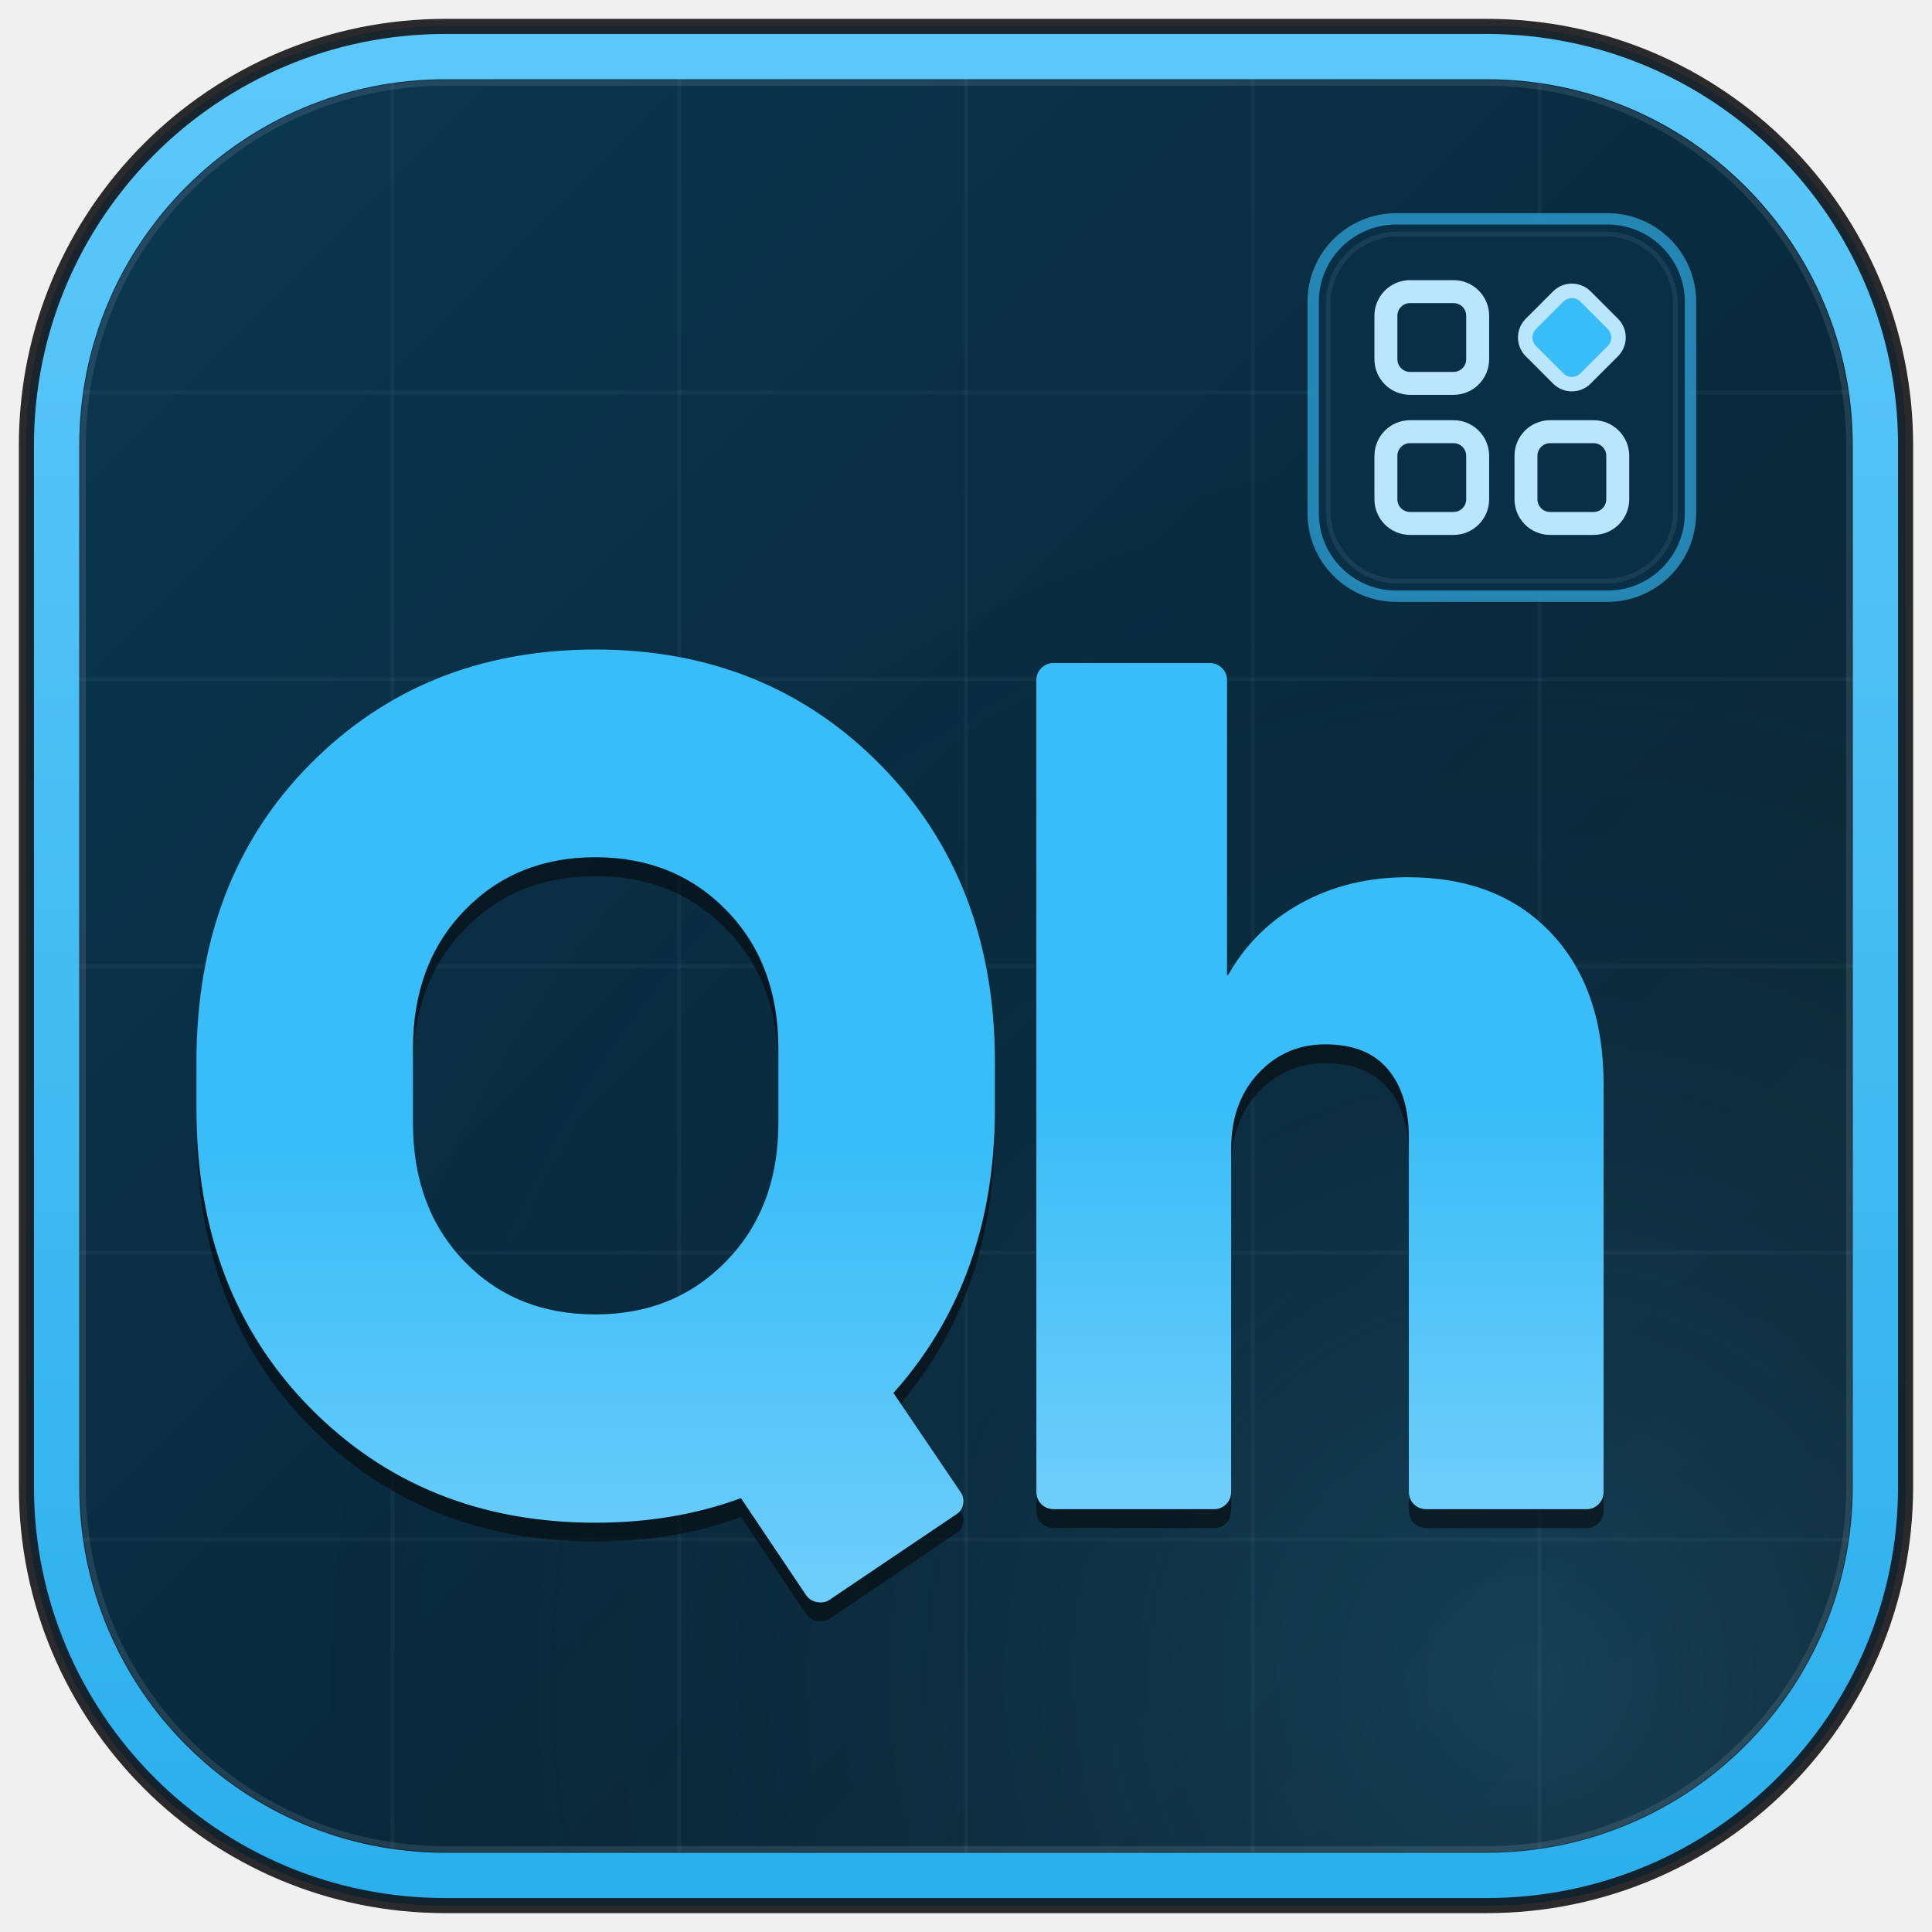
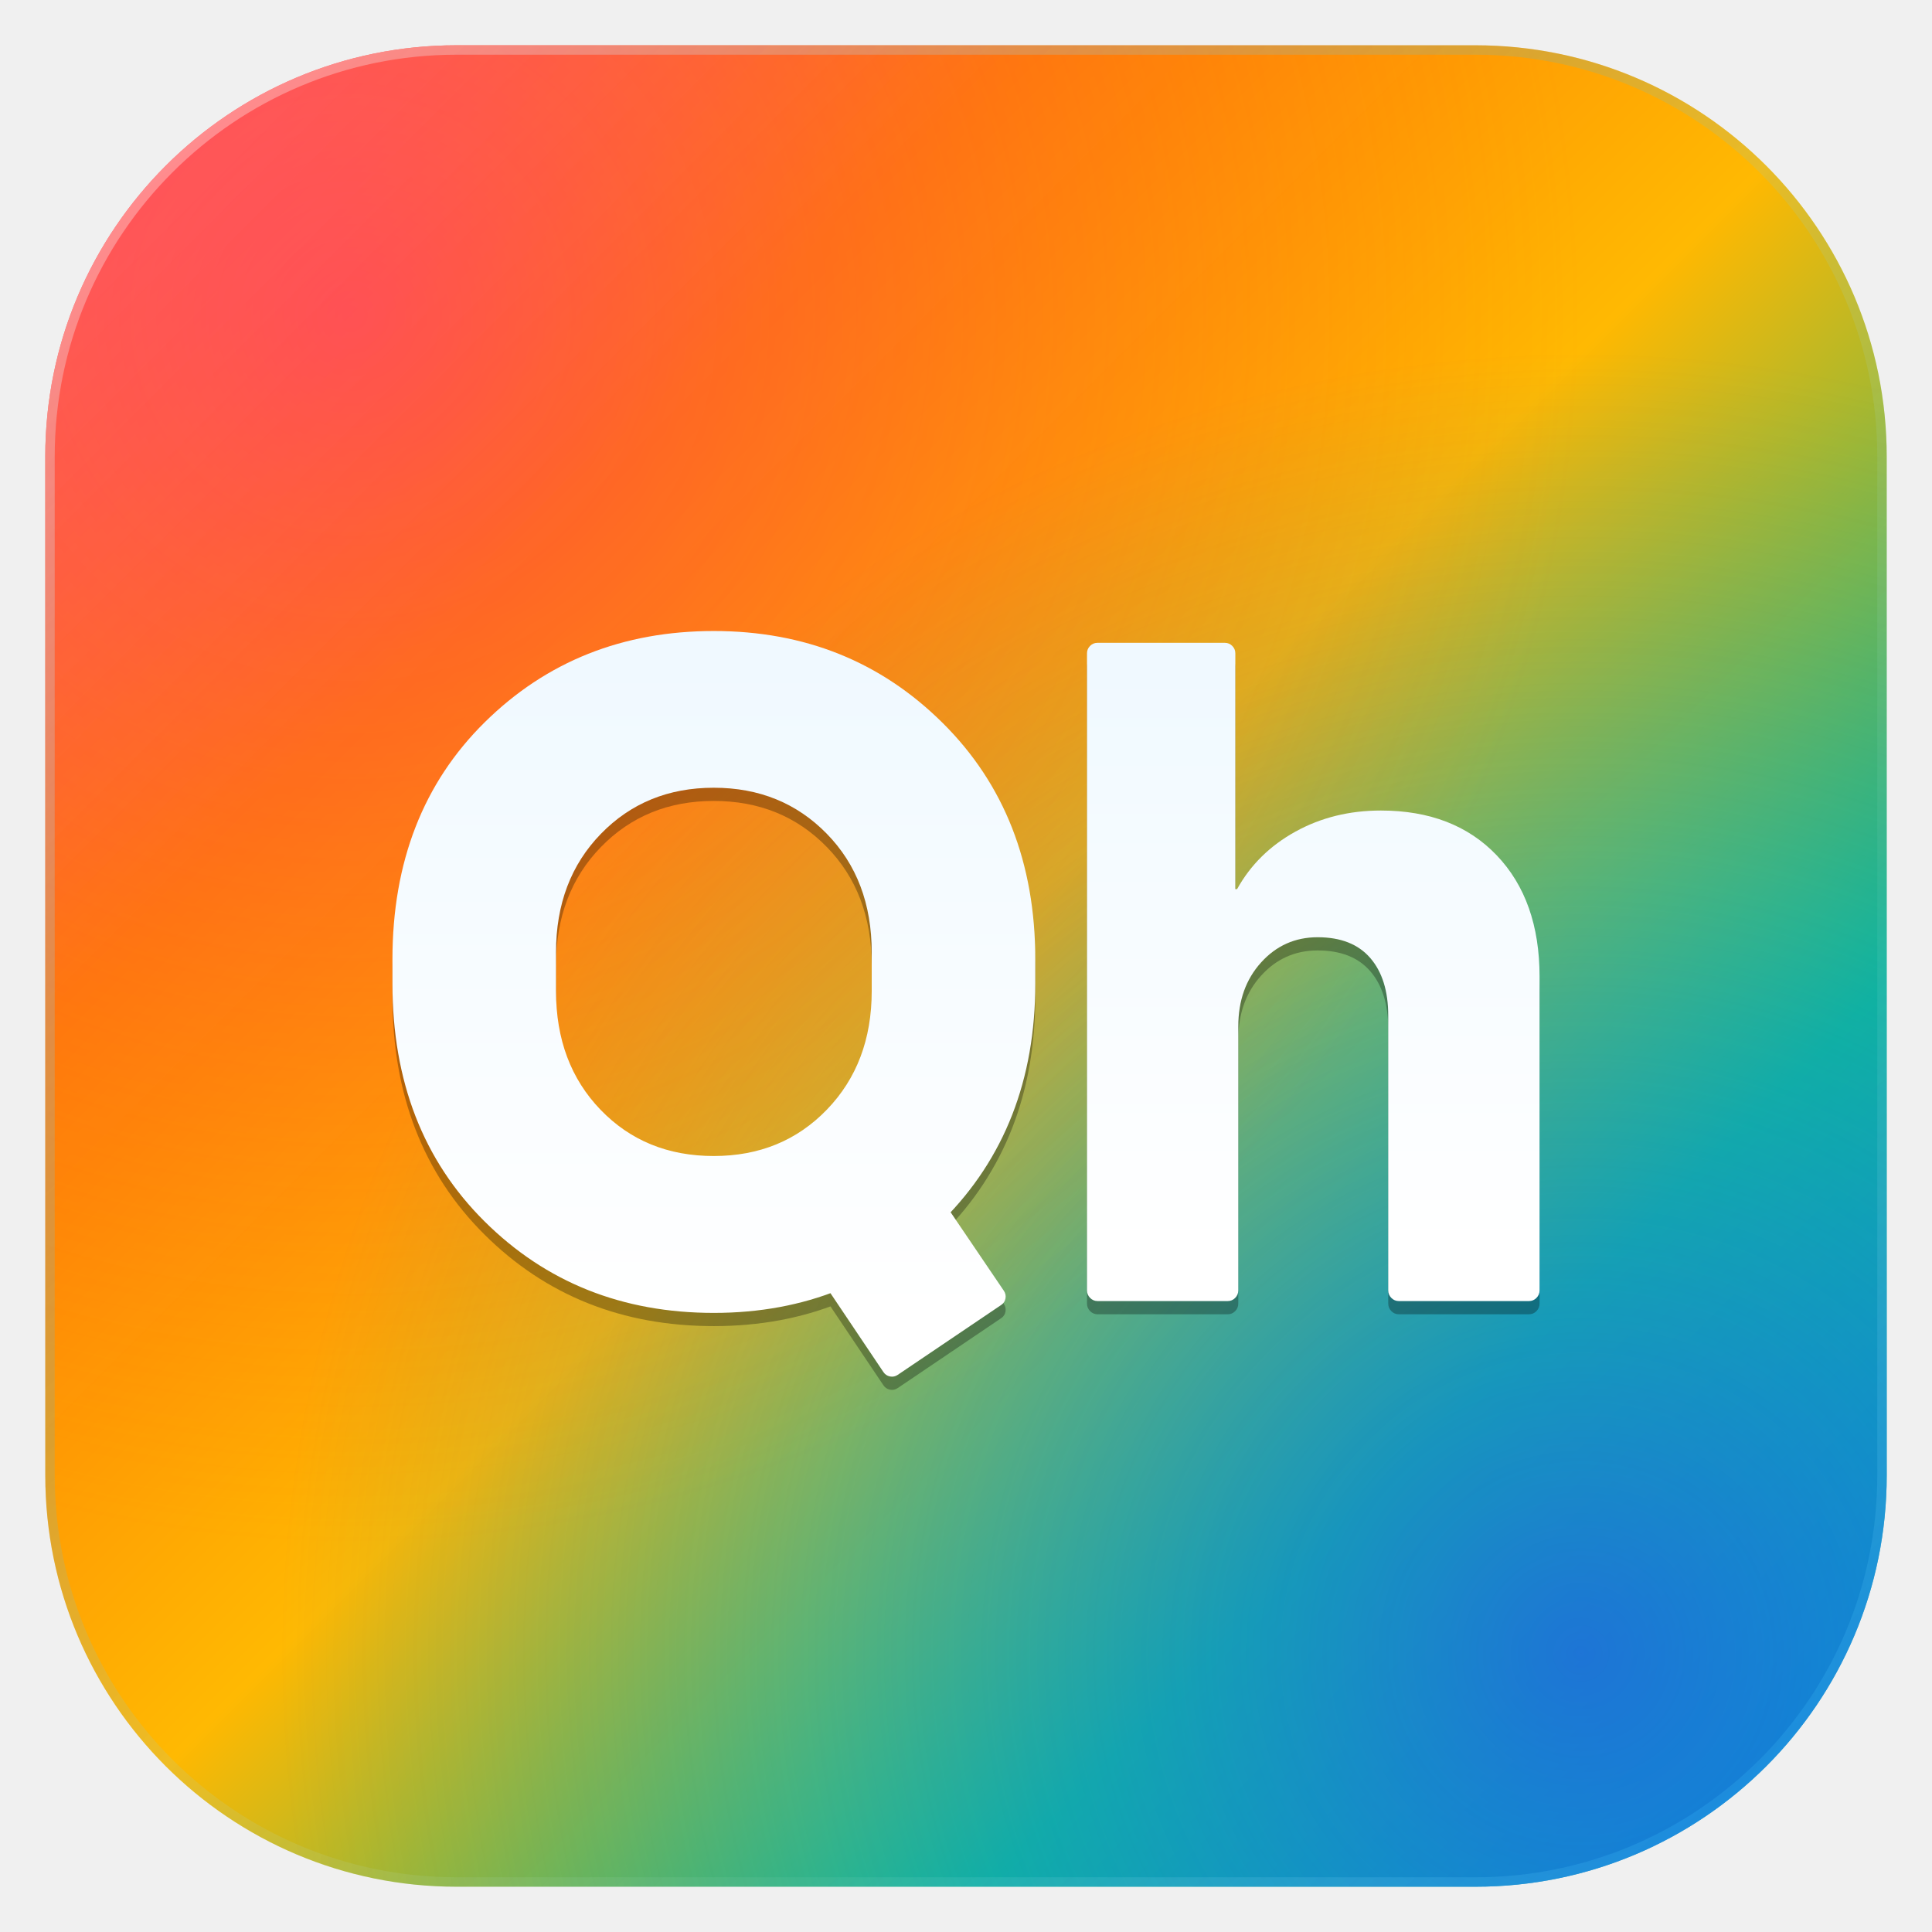
<svg xmlns="http://www.w3.org/2000/svg" viewBox="0 0 1024 1024" width="1024" height="1024">
  <defs>
-     <linearGradient id="ccCore" x1="0%" y1="0%" x2="100%" y2="100%">
-       <stop offset="0%" stop-color="#0B3853" />
-       <stop offset="55%" stop-color="#092A3D" />
-       <stop offset="100%" stop-color="#112734" />
+     <linearGradient id="ccBase" x1="0%" y1="0%" x2="100%" y2="100%">
+       <stop offset="0%" stop-color="#FF2D55" />
+       <stop offset="26%" stop-color="#FF7A00" />
+       <stop offset="50%" stop-color="#FFB800" />
+       <stop offset="76%" stop-color="#10B981" />
+       <stop offset="100%" stop-color="#0284C7" />
    </linearGradient>
-     <radialGradient id="ccWash" cx="80%" cy="88%" r="68%">
-       <stop offset="0%" stop-color="#38BDF8" stop-opacity="0.16" />
-       <stop offset="100%" stop-color="#000000" stop-opacity="0" />
+     <radialGradient id="ccCool" cx="84%" cy="88%" r="72%">
+       <stop offset="0%" stop-color="#2563EB" stop-opacity="0.72" />
+       <stop offset="60%" stop-color="#0EA5E9" stop-opacity="0.28" />
+       <stop offset="100%" stop-color="#0284C7" stop-opacity="0" />
    </radialGradient>
-     <linearGradient id="rimInk" x1="0%" y1="0%" x2="0%" y2="100%">
-       <stop offset="0%" stop-color="#5CC8F9" />
-       <stop offset="100%" stop-color="#2CB0ED" />
+     <radialGradient id="ccWarm" cx="16%" cy="14%" r="68%">
+       <stop offset="0%" stop-color="#FF3B5C" stop-opacity="0.65" />
+       <stop offset="100%" stop-color="#FF7A00" stop-opacity="0" />
+     </radialGradient>
+     <linearGradient id="glassSheen" x1="0%" y1="0%" x2="60%" y2="60%">
+       <stop offset="0%" stop-color="#FFFFFF" stop-opacity="0.12" />
+       <stop offset="45%" stop-color="#FFFFFF" stop-opacity="0.02" />
+       <stop offset="100%" stop-color="#FFFFFF" stop-opacity="0" />
    </linearGradient>
-     <linearGradient id="monoInk" x1="0%" y1="0%" x2="0%" y2="100%">
-       <stop offset="0%" stop-color="#6FCEFA" />
-       <stop offset="48%" stop-color="#38BDF8" />
-       <stop offset="100%" stop-color="#38BDF8" />
+     <linearGradient id="glassRim" x1="8%" y1="4%" x2="92%" y2="96%">
+       <stop offset="0%" stop-color="#FFFFFF" stop-opacity="0.32" />
+       <stop offset="38%" stop-color="#38BDF8" stop-opacity="0.18" />
+       <stop offset="75%" stop-color="#FFFFFF" stop-opacity="0.05" />
+       <stop offset="100%" stop-color="#38BDF8" stop-opacity="0.22" />
    </linearGradient>
-     <clipPath id="squircleClip">
-       <rect x="14" y="14" width="996" height="996" rx="222" />
+     <linearGradient id="glyphInk" x1="0%" y1="8%" x2="0%" y2="96%">
+       <stop offset="0%" stop-color="#FFFFFF" />
+       <stop offset="100%" stop-color="#F0F9FF" />
+     </linearGradient>
+     <clipPath id="adobeSquircle">
+       <rect x="24" y="24" width="976" height="976" rx="218" />
    </clipPath>
  </defs>
-   <g clip-path="url(#squircleClip)">
-     <rect x="14" y="14" width="996" height="996" fill="url(#ccCore)" />
-     <rect x="14" y="14" width="996" height="996" fill="url(#ccWash)" />
-     <g>
-       <line x1="208" y1="24" x2="208" y2="1000" stroke="#BAE6FD" stroke-opacity="0.045" stroke-width="2" />
-       <line x1="24" y1="208" x2="1000" y2="208" stroke="#BAE6FD" stroke-opacity="0.045" stroke-width="2" />
-       <line x1="360" y1="24" x2="360" y2="1000" stroke="#BAE6FD" stroke-opacity="0.045" stroke-width="2" />
-       <line x1="24" y1="360" x2="1000" y2="360" stroke="#BAE6FD" stroke-opacity="0.045" stroke-width="2" />
-       <line x1="512" y1="24" x2="512" y2="1000" stroke="#BAE6FD" stroke-opacity="0.045" stroke-width="2" />
-       <line x1="24" y1="512" x2="1000" y2="512" stroke="#BAE6FD" stroke-opacity="0.045" stroke-width="2" />
-       <line x1="664" y1="24" x2="664" y2="1000" stroke="#BAE6FD" stroke-opacity="0.045" stroke-width="2" />
-       <line x1="24" y1="664" x2="1000" y2="664" stroke="#BAE6FD" stroke-opacity="0.045" stroke-width="2" />
-       <line x1="816" y1="24" x2="816" y2="1000" stroke="#BAE6FD" stroke-opacity="0.045" stroke-width="2" />
-       <line x1="24" y1="816" x2="1000" y2="816" stroke="#BAE6FD" stroke-opacity="0.045" stroke-width="2" />
-     </g>
-     <rect x="28" y="28" width="968" height="968" rx="208" fill="none" stroke="url(#rimInk)" stroke-width="28" />
-     <rect x="44" y="44" width="936" height="936" rx="192" fill="none" stroke="#FFFFFF" stroke-opacity="0.10" stroke-width="3" />
+   <g clip-path="url(#adobeSquircle)">
+     <rect x="24" y="24" width="976" height="976" fill="url(#ccBase)" />
+     <rect x="24" y="24" width="976" height="976" fill="url(#ccCool)" />
+     <rect x="24" y="24" width="976" height="976" fill="url(#ccWarm)" />
+     <rect x="24" y="24" width="976" height="976" fill="url(#glassSheen)" />
+     <rect x="26.5" y="26.5" width="971" height="971" rx="215.5" fill="none" stroke="url(#glassRim)" stroke-width="5" />
  </g>
-   <rect x="14" y="14" width="996" height="996" rx="222" fill="none" stroke="#101014" stroke-opacity="0.88" stroke-width="8" />
-   <g transform="translate(796, 216)">
-     <rect x="-100" y="-100" width="200" height="200" rx="44" fill="#092F46" stroke="#38BDF8" stroke-opacity="0.62" stroke-width="6" />
-     <rect x="-92" y="-92" width="184" height="184" rx="37" fill="none" stroke="#FFFFFF" stroke-opacity="0.07" stroke-width="2.5" />
-     <g transform="scale(1.28)">
-       <rect x="-48" y="-48" width="38" height="38" rx="10" fill="none" stroke="#BAE6FD" stroke-width="9.5" stroke-linecap="round" stroke-linejoin="round" />
-       <rect x="-48" y="10" width="38" height="38" rx="10" fill="none" stroke="#BAE6FD" stroke-width="9.5" stroke-linecap="round" stroke-linejoin="round" />
-       <rect x="10" y="10" width="38" height="38" rx="10" fill="none" stroke="#BAE6FD" stroke-width="9.5" stroke-linecap="round" stroke-linejoin="round" />
-       <rect x="13" y="-45" width="32" height="32" rx="8" transform="rotate(45 29 -29)" fill="#38BDF8" stroke="#BAE6FD" stroke-width="6" />
-     </g>
+   <g fill="#000000" fill-opacity="0.30" transform="translate(0, 7)">
+     <path d="M751.785 -28.356Q452.449 -28.356 251.336 171.378Q50.223 371.112 50.223 690.539V743.212Q50.223 1062.555 252.023 1261.455Q453.822 1460.356 751.854 1460.356Q1049.264 1460.356 1251.471 1259.63Q1453.678 1058.905 1453.678 743.161V690.488Q1453.678 376.01 1252.018 173.827Q1050.359 -28.356 751.785 -28.356ZM751.661 314.158Q900.964 314.158 998.778 415.51Q1096.591 516.861 1096.591 674.397V758.698Q1096.591 917.431 998.412 1017.812Q900.232 1118.193 751.714 1118.193Q603.142 1118.193 505.226 1017.455Q407.31 916.717 407.31 758.847V674.547Q407.31 515.98 504.623 415.069Q601.936 314.158 751.661 314.158ZM1153.394 -163.599Q1145.662 -168.919 1136.539 -167.136Q1127.417 -165.352 1122.038 -157.402L885.305 195.229Q880.161 202.854 881.75 212.04Q883.339 221.226 891.173 226.362L1118.105 374.927Q1125.648 379.904 1134.589 378.117Q1143.53 376.33 1148.766 368.618L1385.004 20.035Q1390.219 12.388 1388.648 3.365Q1387.078 -5.658 1379.602 -10.817Z" transform="translate(195.81,688.98) scale(0.24277,-0.24277)" />
+     <path d="M113.771 -2.538Q104.292 -2.538 97.459 4.329Q90.627 11.197 90.627 20.851V1411.636Q90.627 1421.066 97.314 1427.802Q104.001 1434.538 113.282 1434.538H391.792Q401.111 1434.538 407.796 1427.802Q414.481 1421.066 414.481 1411.636V896.818H418.292Q462.284 976.319 545.675 1022.377Q629.067 1068.435 732.093 1068.435Q891.847 1068.435 985.258 970.498Q1078.669 872.562 1078.669 705.81V20.856Q1078.669 11.197 1071.855 4.329Q1065.041 -2.538 1055.561 -2.538H771.437Q761.957 -2.538 755.122 4.329Q748.286 11.197 748.286 20.856V620.66Q748.286 700.987 709.121 746.388Q669.957 791.789 594.095 791.789Q520.5 791.789 470.712 736.756Q420.924 681.723 420.924 597.185V20.851Q420.924 11.197 414.113 4.329Q407.302 -2.538 397.823 -2.538Z" transform="translate(554.13,688.98) scale(0.24277,-0.24277)" />
  </g>
-   <g fill="#06070A" fill-opacity="0.58" transform="translate(0, 10) translate(512, 560) scale(1.03) translate(-512, -560)">
-     <path d="M721 -26Q428 -26 235.5 170.0Q43 366 43 677V757Q43 1068 236.0 1263.0Q429 1458 721 1458Q1013 1458 1206.5 1261.0Q1400 1064 1400 757V677Q1400 370 1206.5 172.0Q1013 -26 721 -26ZM721 328Q856 328 944.0 419.0Q1032 510 1032 653V780Q1032 924 944.0 1014.5Q856 1105 721 1105Q586 1105 498.5 1014.5Q411 924 411 780V653Q411 509 498.0 418.5Q585 328 721 328ZM1119 -157Q1110 -163 1098.0 -161.0Q1086 -159 1079 -149L844 201Q837 211 839.0 222.5Q841 234 851 241L1066 382Q1076 388 1087.5 385.5Q1099 383 1106 374L1341 27Q1348 18 1346.0 6.0Q1344 -6 1334 -12Z" transform="translate(102.98,792.00) scale(0.30278,-0.30278)" />
-     <path d="M108 -3Q95 -3 86.5 5.5Q78 14 78 27V1406Q78 1418 86.5 1426.5Q95 1435 107 1435H373Q385 1435 393.5 1426.5Q402 1418 402 1406V905H404Q448 983 528.0 1027.0Q608 1071 709 1071Q863 1071 952.5 976.5Q1042 882 1042 719V27Q1042 14 1033.5 5.5Q1025 -3 1013 -3H741Q728 -3 719.5 5.5Q711 14 711 27V629Q711 702 675.5 744.5Q640 787 569 787Q501 787 455.0 737.5Q409 688 409 609V27Q409 14 400.5 5.5Q392 -3 380 -3Z" transform="translate(524.60,792.00) scale(0.30278,-0.30278)" />
-   </g>
-   <g fill="url(#monoInk)" transform="translate(512, 560) scale(1.03) translate(-512, -560)">
-     <path d="M721 -26Q428 -26 235.5 170.0Q43 366 43 677V757Q43 1068 236.0 1263.0Q429 1458 721 1458Q1013 1458 1206.5 1261.0Q1400 1064 1400 757V677Q1400 370 1206.5 172.0Q1013 -26 721 -26ZM721 328Q856 328 944.0 419.0Q1032 510 1032 653V780Q1032 924 944.0 1014.5Q856 1105 721 1105Q586 1105 498.5 1014.5Q411 924 411 780V653Q411 509 498.0 418.5Q585 328 721 328ZM1119 -157Q1110 -163 1098.0 -161.0Q1086 -159 1079 -149L844 201Q837 211 839.0 222.5Q841 234 851 241L1066 382Q1076 388 1087.5 385.5Q1099 383 1106 374L1341 27Q1348 18 1346.0 6.0Q1344 -6 1334 -12Z" transform="translate(102.98,792.00) scale(0.30278,-0.30278)" />
-     <path d="M108 -3Q95 -3 86.5 5.5Q78 14 78 27V1406Q78 1418 86.5 1426.5Q95 1435 107 1435H373Q385 1435 393.5 1426.5Q402 1418 402 1406V905H404Q448 983 528.0 1027.0Q608 1071 709 1071Q863 1071 952.5 976.5Q1042 882 1042 719V27Q1042 14 1033.5 5.5Q1025 -3 1013 -3H741Q728 -3 719.5 5.5Q711 14 711 27V629Q711 702 675.5 744.5Q640 787 569 787Q501 787 455.0 737.5Q409 688 409 609V27Q409 14 400.5 5.5Q392 -3 380 -3Z" transform="translate(524.60,792.00) scale(0.30278,-0.30278)" />
+   <g fill="url(#glyphInk)">
+     <path d="M751.785 -28.356Q452.449 -28.356 251.336 171.378Q50.223 371.112 50.223 690.539V743.212Q50.223 1062.555 252.023 1261.455Q453.822 1460.356 751.854 1460.356Q1049.264 1460.356 1251.471 1259.63Q1453.678 1058.905 1453.678 743.161V690.488Q1453.678 376.01 1252.018 173.827Q1050.359 -28.356 751.785 -28.356ZM751.661 314.158Q900.964 314.158 998.778 415.51Q1096.591 516.861 1096.591 674.397V758.698Q1096.591 917.431 998.412 1017.812Q900.232 1118.193 751.714 1118.193Q603.142 1118.193 505.226 1017.455Q407.31 916.717 407.31 758.847V674.547Q407.31 515.98 504.623 415.069Q601.936 314.158 751.661 314.158ZM1153.394 -163.599Q1145.662 -168.919 1136.539 -167.136Q1127.417 -165.352 1122.038 -157.402L885.305 195.229Q880.161 202.854 881.75 212.04Q883.339 221.226 891.173 226.362L1118.105 374.927Q1125.648 379.904 1134.589 378.117Q1143.53 376.33 1148.766 368.618L1385.004 20.035Q1390.219 12.388 1388.648 3.365Q1387.078 -5.658 1379.602 -10.817Z" transform="translate(195.81,688.98) scale(0.24277,-0.24277)" />
+     <path d="M113.771 -2.538Q104.292 -2.538 97.459 4.329Q90.627 11.197 90.627 20.851V1411.636Q90.627 1421.066 97.314 1427.802Q104.001 1434.538 113.282 1434.538H391.792Q401.111 1434.538 407.796 1427.802Q414.481 1421.066 414.481 1411.636V896.818H418.292Q462.284 976.319 545.675 1022.377Q629.067 1068.435 732.093 1068.435Q891.847 1068.435 985.258 970.498Q1078.669 872.562 1078.669 705.81V20.856Q1078.669 11.197 1071.855 4.329Q1065.041 -2.538 1055.561 -2.538H771.437Q761.957 -2.538 755.122 4.329Q748.286 11.197 748.286 20.856V620.66Q748.286 700.987 709.121 746.388Q669.957 791.789 594.095 791.789Q520.5 791.789 470.712 736.756Q420.924 681.723 420.924 597.185V20.851Q420.924 11.197 414.113 4.329Q407.302 -2.538 397.823 -2.538Z" transform="translate(554.13,688.98) scale(0.24277,-0.24277)" />
  </g>
</svg>
